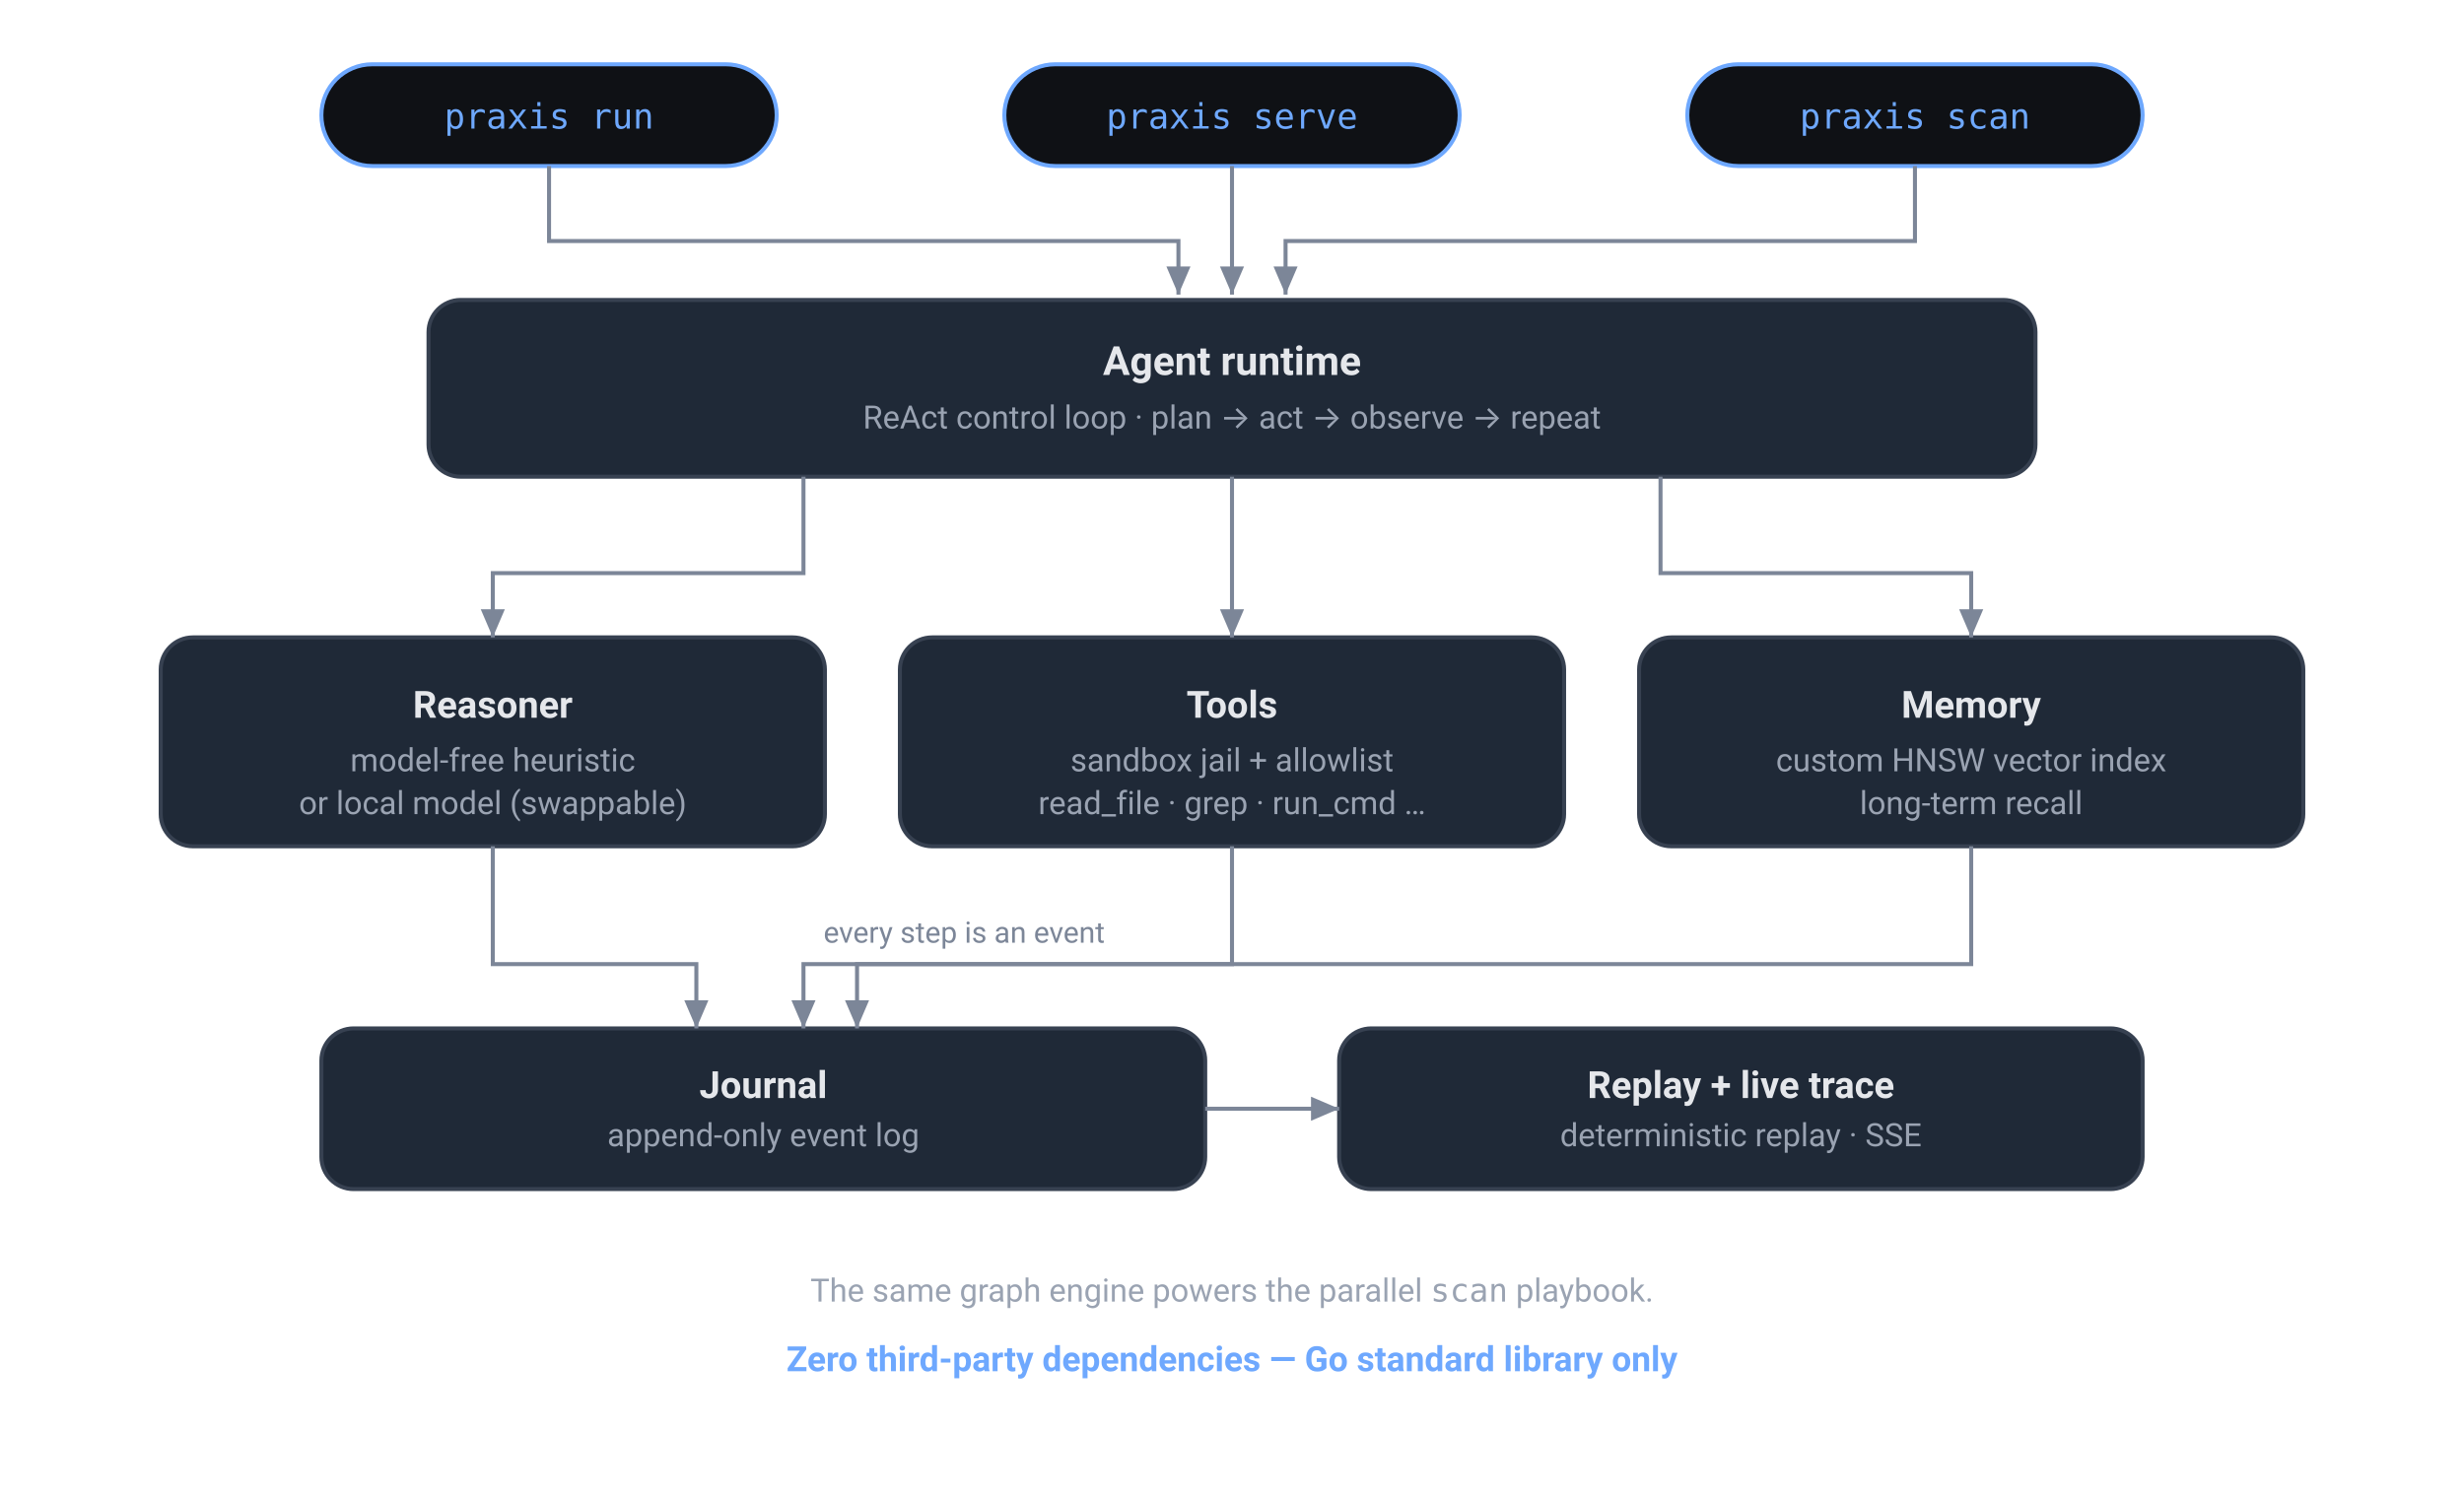
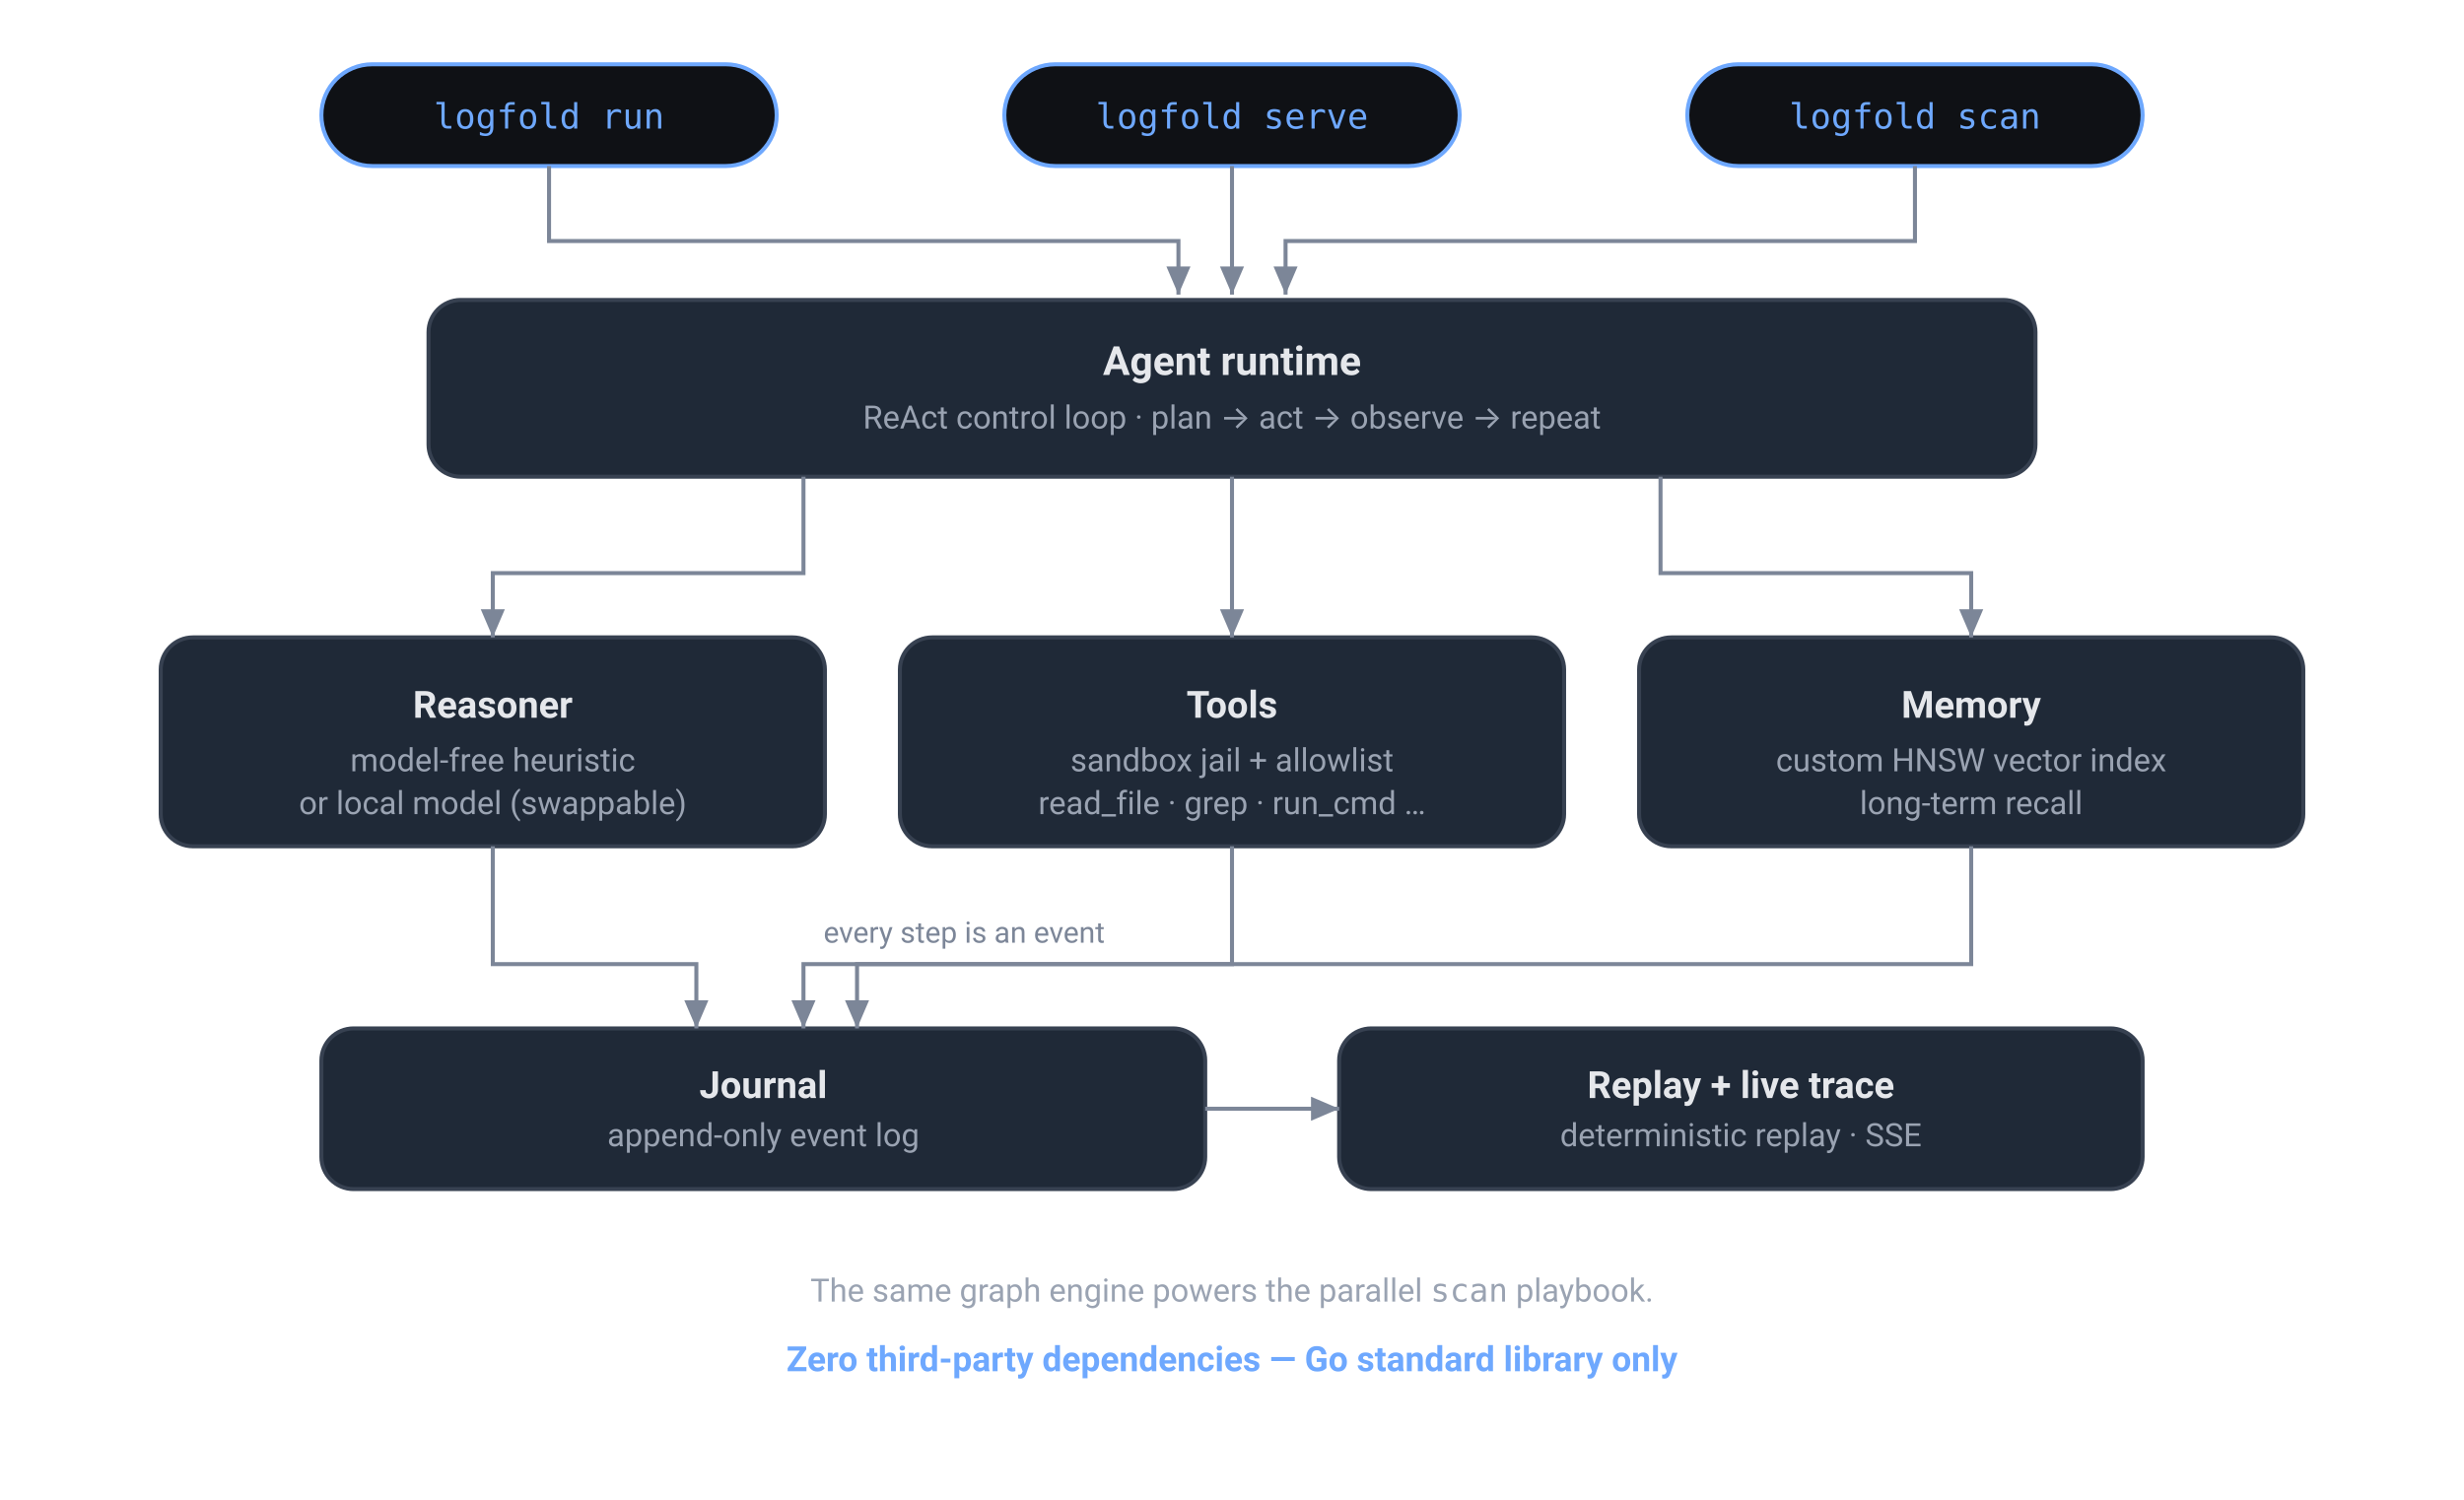
- <svg xmlns="http://www.w3.org/2000/svg" viewBox="0 0 920 560" font-family="system-ui, -apple-system, Segoe UI, Roboto, sans-serif" role="img" aria-label="Praxis architecture diagram">
+ <svg xmlns="http://www.w3.org/2000/svg" viewBox="0 0 920 560" font-family="system-ui, -apple-system, Segoe UI, Roboto, sans-serif" role="img" aria-label="LogFold architecture diagram">
  <defs>
    <marker id="arrow" markerWidth="10" markerHeight="10" refX="7" refY="3" orient="auto" markerUnits="strokeWidth">
      <path d="M0,0 L7,3 L0,6 Z" fill="#7c8698" />
    </marker>
    <style>
      .box{fill:#1f2937;stroke:#374151;stroke-width:1.5;rx:12;}
      .pill{fill:#0f1115;stroke:#6ea8fe;stroke-width:1.5;}
      .t{fill:#e5e7eb;}
      .sub{fill:#9aa3b2;font-size:12px;}
      .acc{fill:#6ea8fe;}
      .lbl{fill:#7c8698;font-size:11px;}
      .edge{stroke:#7c8698;stroke-width:1.5;fill:none;}
    </style>
  </defs>
  <g text-anchor="middle" font-size="13" font-family="ui-monospace, Menlo, Consolas, monospace">
    <rect class="pill" x="120" y="24" width="170" height="38" rx="19" />
-     <text class="acc" x="205" y="48">praxis run</text>
+     <text class="acc" x="205" y="48">logfold run</text>
    <rect class="pill" x="375" y="24" width="170" height="38" rx="19" />
-     <text class="acc" x="460" y="48">praxis serve</text>
+     <text class="acc" x="460" y="48">logfold serve</text>
    <rect class="pill" x="630" y="24" width="170" height="38" rx="19" />
-     <text class="acc" x="715" y="48">praxis scan</text>
+     <text class="acc" x="715" y="48">logfold scan</text>
  </g>
  <rect class="box" x="160" y="112" width="600" height="66" rx="12" />
  <text class="t" x="460" y="140" text-anchor="middle" font-size="15" font-weight="700">Agent runtime</text>
  <text class="sub" x="460" y="160" text-anchor="middle">ReAct control loop · plan → act → observe → repeat</text>
  <path class="edge" d="M205,62 L205,90 L440,90 L440,110" marker-end="url(#arrow)" />
  <path class="edge" d="M460,62 L460,110" marker-end="url(#arrow)" />
  <path class="edge" d="M715,62 L715,90 L480,90 L480,110" marker-end="url(#arrow)" />
  <g>
    <rect class="box" x="60" y="238" width="248" height="78" rx="12" />
    <text class="t" x="184" y="268" text-anchor="middle" font-size="14" font-weight="700">Reasoner</text>
    <text class="sub" x="184" y="288" text-anchor="middle">model-free heuristic</text>
    <text class="sub" x="184" y="304" text-anchor="middle">or local model (swappable)</text>
    <rect class="box" x="336" y="238" width="248" height="78" rx="12" />
    <text class="t" x="460" y="268" text-anchor="middle" font-size="14" font-weight="700">Tools</text>
    <text class="sub" x="460" y="288" text-anchor="middle">sandbox jail + allowlist</text>
    <text class="sub" x="460" y="304" text-anchor="middle">read_file · grep · run_cmd …</text>
    <rect class="box" x="612" y="238" width="248" height="78" rx="12" />
    <text class="t" x="736" y="268" text-anchor="middle" font-size="14" font-weight="700">Memory</text>
    <text class="sub" x="736" y="288" text-anchor="middle">custom HNSW vector index</text>
    <text class="sub" x="736" y="304" text-anchor="middle">long-term recall</text>
  </g>
  <path class="edge" d="M300,178 L300,214 L184,214 L184,238" marker-end="url(#arrow)" />
  <path class="edge" d="M460,178 L460,238" marker-end="url(#arrow)" />
  <path class="edge" d="M620,178 L620,214 L736,214 L736,238" marker-end="url(#arrow)" />
  <rect class="box" x="120" y="384" width="330" height="60" rx="12" />
  <text class="t" x="285" y="410" text-anchor="middle" font-size="14" font-weight="700">Journal</text>
  <text class="sub" x="285" y="428" text-anchor="middle">append-only event log</text>
  <rect class="box" x="500" y="384" width="300" height="60" rx="12" />
  <text class="t" x="650" y="410" text-anchor="middle" font-size="14" font-weight="700">Replay + live trace</text>
  <text class="sub" x="650" y="428" text-anchor="middle">deterministic replay · SSE</text>
  <text class="lbl" x="360" y="352" text-anchor="middle">every step is an event</text>
  <path class="edge" d="M184,316 L184,360 L260,360 L260,384" marker-end="url(#arrow)" />
  <path class="edge" d="M460,316 L460,360 L300,360 L300,384" marker-end="url(#arrow)" />
  <path class="edge" d="M736,316 L736,360 L320,360 L320,384" marker-end="url(#arrow)" />
  <path class="edge" d="M450,414 L500,414" marker-end="url(#arrow)" />
  <text class="sub" x="460" y="486" text-anchor="middle">The same graph engine powers the parallel <tspan font-family="ui-monospace, monospace">scan</tspan> playbook.</text>
  <text class="acc" x="460" y="512" text-anchor="middle" font-size="13" font-weight="700">Zero third-party dependencies — Go standard library only</text>
</svg>
